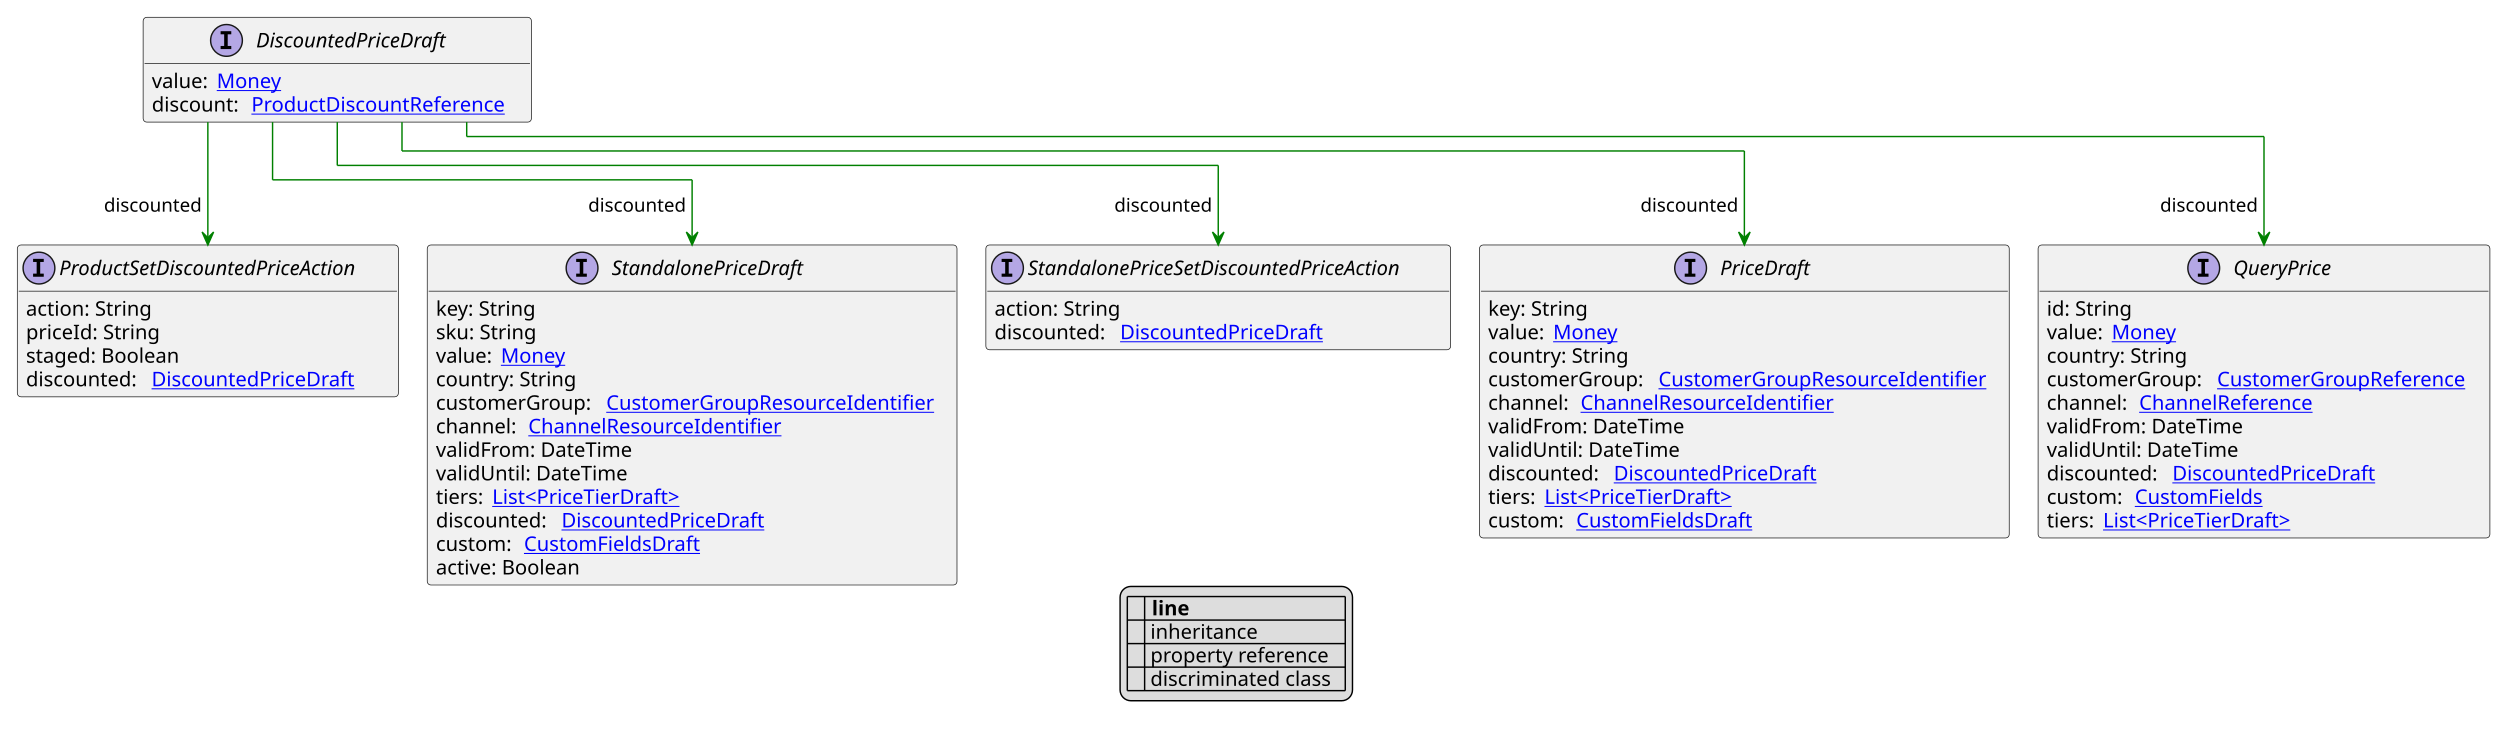
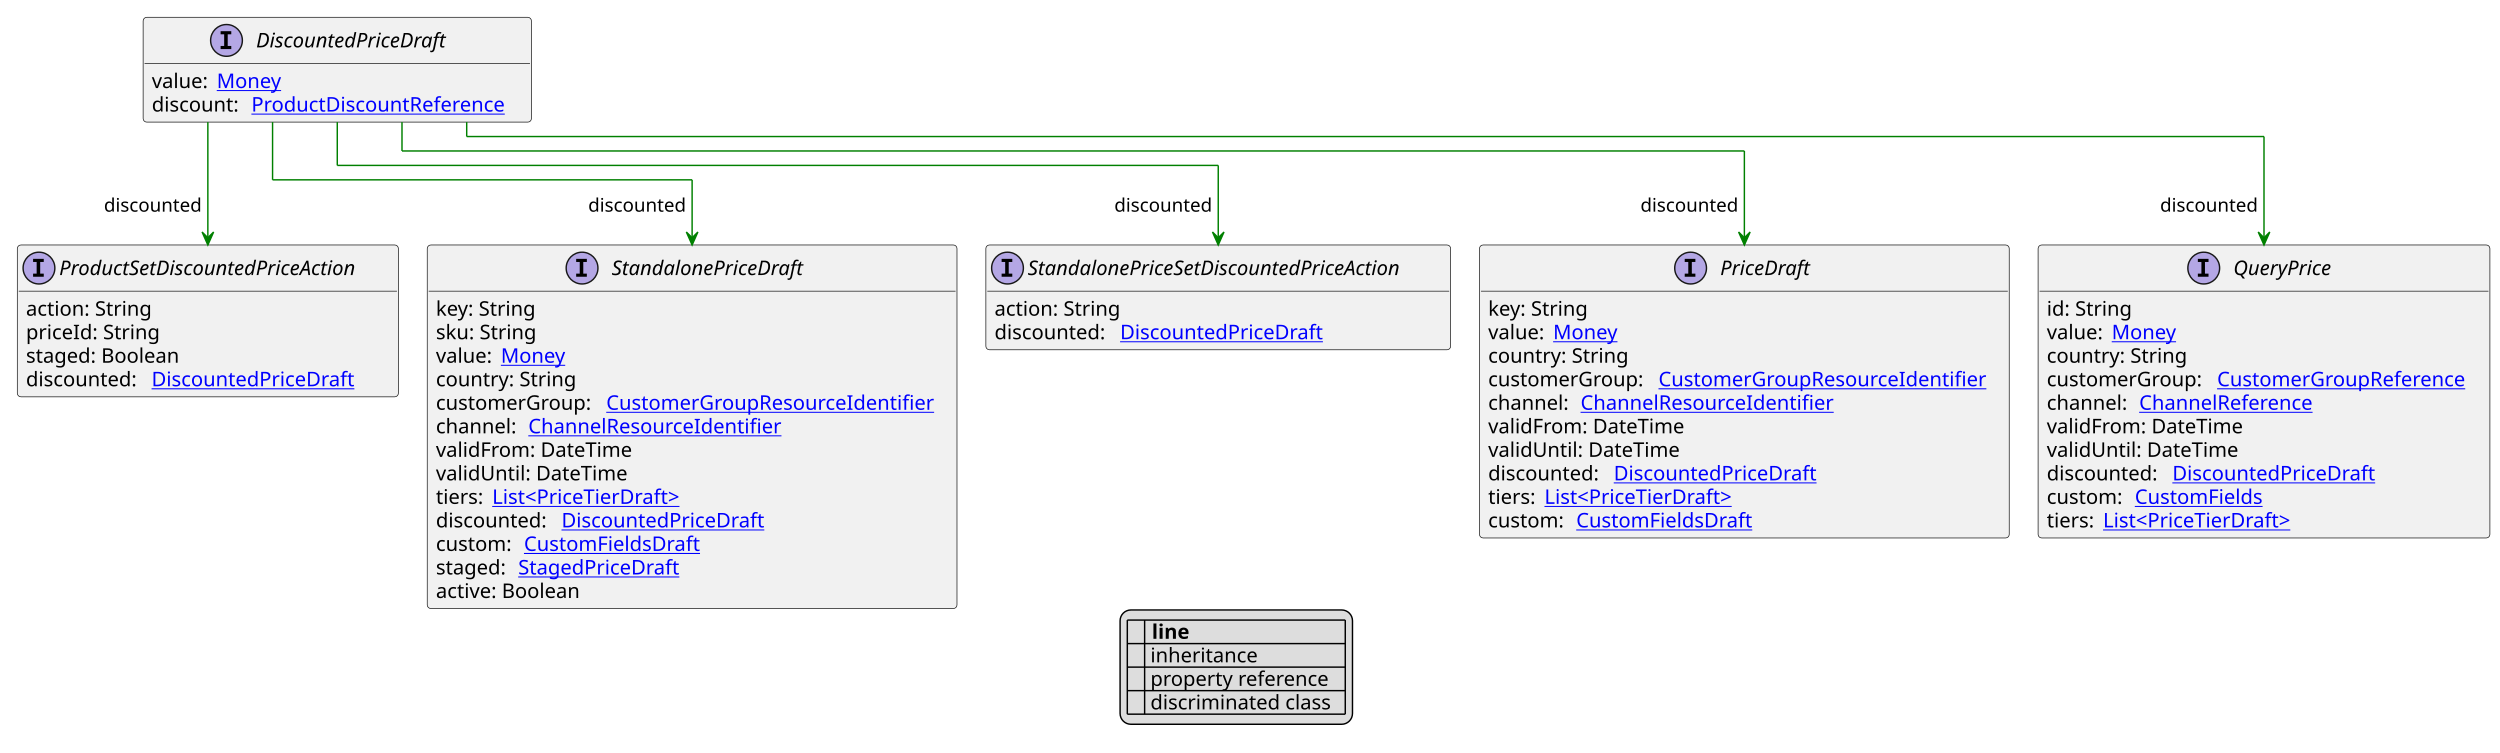
- <svg xmlns="http://www.w3.org/2000/svg" xmlns:xlink="http://www.w3.org/1999/xlink" contentStyleType="text/css" height="505px" preserveAspectRatio="none" style="width:1732px;height:505px;background:#FFFFFF;" version="1.1" viewBox="0 0 1732 505" width="1732px" zoomAndPan="magnify">
+ <svg xmlns="http://www.w3.org/2000/svg" xmlns:xlink="http://www.w3.org/1999/xlink" contentStyleType="text/css" height="521px" preserveAspectRatio="none" style="width:1732px;height:521px;background:#FFFFFF;" version="1.1" viewBox="0 0 1732 521" width="1732px" zoomAndPan="magnify">
  <defs>
-     <filter height="1" id="bm8ki2yuba7fb0" width="1" x="0" y="0">
+     <filter height="1" id="bofeozx4k6ukc0" width="1" x="0" y="0">
      <feFlood flood-color="#000000" result="flood" />
      <feComposite in="SourceGraphic" in2="flood" operator="over" />
    </filter>
-     <filter height="1" id="bm8ki2yuba7fb1" width="1" x="0" y="0">
+     <filter height="1" id="bofeozx4k6ukc1" width="1" x="0" y="0">
      <feFlood flood-color="#008000" result="flood" />
      <feComposite in="SourceGraphic" in2="flood" operator="over" />
    </filter>
-     <filter height="1" id="bm8ki2yuba7fb2" width="1" x="0" y="0">
+     <filter height="1" id="bofeozx4k6ukc2" width="1" x="0" y="0">
      <feFlood flood-color="#0000FF" result="flood" />
      <feComposite in="SourceGraphic" in2="flood" operator="over" />
    </filter>
  </defs>
  <g>
    <a href="DiscountedPriceDraft.svg" target="_top" title="DiscountedPriceDraft.svg" xlink:actuate="onRequest" xlink:href="DiscountedPriceDraft.svg" xlink:show="new" xlink:title="DiscountedPriceDraft.svg" xlink:type="simple">
      <g id="elem_DiscountedPriceDraft">
        <rect codeLine="10" fill="#F1F1F1" height="72.594" id="DiscountedPriceDraft" rx="2.5" ry="2.5" style="stroke:#181818;stroke-width:0.5;" width="269" x="99.167" y="12" />
        <ellipse cx="156.917" cy="28" fill="#B4A7E5" rx="11" ry="11" style="stroke:#181818;stroke-width:1.0;" />
        <path d="M152.839,23.766 L152.839,21.609 L160.229,21.609 L160.229,23.766 L157.76,23.766 L157.76,31.844 L160.229,31.844 L160.229,34 L152.839,34 L152.839,31.844 L155.307,31.844 L155.307,23.766 L152.839,23.766 Z " fill="#000000" />
        <text fill="#000000" font-family="sans-serif" font-size="14" font-style="italic" lengthAdjust="spacing" textLength="145" x="177.417" y="32.847">DiscountedPriceDraft</text>
        <line style="stroke:#181818;stroke-width:0.5;" x1="100.167" x2="367.167" y1="44" y2="44" />
        <text fill="#000000" font-family="sans-serif" font-size="14" lengthAdjust="spacing" textLength="41" x="105.167" y="60.995">value:</text>
        <a href="Money.svg" target="_top" title="Money.svg" xlink:actuate="onRequest" xlink:href="Money.svg" xlink:show="new" xlink:title="Money.svg" xlink:type="simple">
          <text fill="#0000FF" font-family="sans-serif" font-size="14" lengthAdjust="spacing" text-decoration="underline" textLength="46" x="150.167" y="60.995">Money</text>
        </a>
        <text fill="#000000" font-family="sans-serif" font-size="14" lengthAdjust="spacing" textLength="65" x="105.167" y="77.292">discount:</text>
        <a href="ProductDiscountReference.svg" target="_top" title="ProductDiscountReference.svg" xlink:actuate="onRequest" xlink:href="ProductDiscountReference.svg" xlink:show="new" xlink:title="ProductDiscountReference.svg" xlink:type="simple">
          <text fill="#0000FF" font-family="sans-serif" font-size="14" lengthAdjust="spacing" text-decoration="underline" textLength="188" x="174.167" y="77.292">ProductDiscountReference</text>
        </a>
      </g>
    </a>
    <a href="PriceDraft.svg" target="_top" title="PriceDraft.svg" xlink:actuate="onRequest" xlink:href="PriceDraft.svg" xlink:show="new" xlink:title="PriceDraft.svg" xlink:type="simple">
      <g id="elem_PriceDraft">
        <rect codeLine="17" fill="#F1F1F1" height="202.969" id="PriceDraft" rx="2.5" ry="2.5" style="stroke:#181818;stroke-width:0.5;" width="367" x="1025" y="169.727" />
        <ellipse cx="1171.25" cy="185.727" fill="#B4A7E5" rx="11" ry="11" style="stroke:#181818;stroke-width:1.0;" />
        <path d="M1167.172,181.492 L1167.172,179.336 L1174.562,179.336 L1174.562,181.492 L1172.094,181.492 L1172.094,189.57 L1174.562,189.57 L1174.562,191.727 L1167.172,191.727 L1167.172,189.57 L1169.641,189.57 L1169.641,181.492 L1167.172,181.492 Z " fill="#000000" />
        <text fill="#000000" font-family="sans-serif" font-size="14" font-style="italic" lengthAdjust="spacing" textLength="66" x="1191.75" y="190.573">PriceDraft</text>
        <line style="stroke:#181818;stroke-width:0.5;" x1="1026" x2="1391" y1="201.727" y2="201.727" />
        <text fill="#000000" font-family="sans-serif" font-size="14" lengthAdjust="spacing" textLength="73" x="1031" y="218.722">key: String</text>
        <text fill="#000000" font-family="sans-serif" font-size="14" lengthAdjust="spacing" textLength="41" x="1031" y="235.019">value:</text>
        <a href="Money.svg" target="_top" title="Money.svg" xlink:actuate="onRequest" xlink:href="Money.svg" xlink:show="new" xlink:title="Money.svg" xlink:type="simple">
          <text fill="#0000FF" font-family="sans-serif" font-size="14" lengthAdjust="spacing" text-decoration="underline" textLength="46" x="1076" y="235.019">Money</text>
        </a>
        <text fill="#000000" font-family="sans-serif" font-size="14" lengthAdjust="spacing" textLength="101" x="1031" y="251.315">country: String</text>
        <text fill="#000000" font-family="sans-serif" font-size="14" lengthAdjust="spacing" textLength="114" x="1031" y="267.612">customerGroup:</text>
        <a href="CustomerGroupResourceIdentifier.svg" target="_top" title="CustomerGroupResourceIdentifier.svg" xlink:actuate="onRequest" xlink:href="CustomerGroupResourceIdentifier.svg" xlink:show="new" xlink:title="CustomerGroupResourceIdentifier.svg" xlink:type="simple">
          <text fill="#0000FF" font-family="sans-serif" font-size="14" lengthAdjust="spacing" text-decoration="underline" textLength="237" x="1149" y="267.612">CustomerGroupResourceIdentifier</text>
        </a>
        <text fill="#000000" font-family="sans-serif" font-size="14" lengthAdjust="spacing" textLength="60" x="1031" y="283.909">channel:</text>
        <a href="ChannelResourceIdentifier.svg" target="_top" title="ChannelResourceIdentifier.svg" xlink:actuate="onRequest" xlink:href="ChannelResourceIdentifier.svg" xlink:show="new" xlink:title="ChannelResourceIdentifier.svg" xlink:type="simple">
          <text fill="#0000FF" font-family="sans-serif" font-size="14" lengthAdjust="spacing" text-decoration="underline" textLength="183" x="1095" y="283.909">ChannelResourceIdentifier</text>
        </a>
        <text fill="#000000" font-family="sans-serif" font-size="14" lengthAdjust="spacing" textLength="141" x="1031" y="300.206">validFrom: DateTime</text>
        <text fill="#000000" font-family="sans-serif" font-size="14" lengthAdjust="spacing" textLength="136" x="1031" y="316.503">validUntil: DateTime</text>
        <text fill="#000000" font-family="sans-serif" font-size="14" lengthAdjust="spacing" textLength="83" x="1031" y="332.8">discounted:</text>
        <a href="DiscountedPriceDraft.svg" target="_top" title="DiscountedPriceDraft.svg" xlink:actuate="onRequest" xlink:href="DiscountedPriceDraft.svg" xlink:show="new" xlink:title="DiscountedPriceDraft.svg" xlink:type="simple">
          <text fill="#0000FF" font-family="sans-serif" font-size="14" lengthAdjust="spacing" text-decoration="underline" textLength="147" x="1118" y="332.8">DiscountedPriceDraft</text>
        </a>
        <text fill="#000000" font-family="sans-serif" font-size="14" lengthAdjust="spacing" textLength="35" x="1031" y="349.097">tiers:</text>
        <a href="PriceTierDraft.svg" target="_top" title="PriceTierDraft.svg" xlink:actuate="onRequest" xlink:href="PriceTierDraft.svg" xlink:show="new" xlink:title="PriceTierDraft.svg" xlink:type="simple">
          <text fill="#0000FF" font-family="sans-serif" font-size="14" lengthAdjust="spacing" text-decoration="underline" textLength="140" x="1070" y="349.097">List&lt;PriceTierDraft&gt;</text>
        </a>
        <text fill="#000000" font-family="sans-serif" font-size="14" lengthAdjust="spacing" textLength="57" x="1031" y="365.394">custom:</text>
        <a href="CustomFieldsDraft.svg" target="_top" title="CustomFieldsDraft.svg" xlink:actuate="onRequest" xlink:href="CustomFieldsDraft.svg" xlink:show="new" xlink:title="CustomFieldsDraft.svg" xlink:type="simple">
          <text fill="#0000FF" font-family="sans-serif" font-size="14" lengthAdjust="spacing" text-decoration="underline" textLength="127" x="1092" y="365.394">CustomFieldsDraft</text>
        </a>
      </g>
    </a>
    <a href="QueryPrice.svg" target="_top" title="QueryPrice.svg" xlink:actuate="onRequest" xlink:href="QueryPrice.svg" xlink:show="new" xlink:title="QueryPrice.svg" xlink:type="simple">
      <g id="elem_QueryPrice">
        <rect codeLine="29" fill="#F1F1F1" height="202.969" id="QueryPrice" rx="2.5" ry="2.5" style="stroke:#181818;stroke-width:0.5;" width="313" x="1412" y="169.727" />
        <ellipse cx="1526.75" cy="185.727" fill="#B4A7E5" rx="11" ry="11" style="stroke:#181818;stroke-width:1.0;" />
        <path d="M1522.672,181.492 L1522.672,179.336 L1530.062,179.336 L1530.062,181.492 L1527.594,181.492 L1527.594,189.57 L1530.062,189.57 L1530.062,191.727 L1522.672,191.727 L1522.672,189.57 L1525.141,189.57 L1525.141,181.492 L1522.672,181.492 Z " fill="#000000" />
        <text fill="#000000" font-family="sans-serif" font-size="14" font-style="italic" lengthAdjust="spacing" textLength="75" x="1547.25" y="190.573">QueryPrice</text>
        <line style="stroke:#181818;stroke-width:0.5;" x1="1413" x2="1724" y1="201.727" y2="201.727" />
        <text fill="#000000" font-family="sans-serif" font-size="14" lengthAdjust="spacing" textLength="61" x="1418" y="218.722">id: String</text>
        <text fill="#000000" font-family="sans-serif" font-size="14" lengthAdjust="spacing" textLength="41" x="1418" y="235.019">value:</text>
        <a href="Money.svg" target="_top" title="Money.svg" xlink:actuate="onRequest" xlink:href="Money.svg" xlink:show="new" xlink:title="Money.svg" xlink:type="simple">
          <text fill="#0000FF" font-family="sans-serif" font-size="14" lengthAdjust="spacing" text-decoration="underline" textLength="46" x="1463" y="235.019">Money</text>
        </a>
        <text fill="#000000" font-family="sans-serif" font-size="14" lengthAdjust="spacing" textLength="101" x="1418" y="251.315">country: String</text>
        <text fill="#000000" font-family="sans-serif" font-size="14" lengthAdjust="spacing" textLength="114" x="1418" y="267.612">customerGroup:</text>
        <a href="CustomerGroupReference.svg" target="_top" title="CustomerGroupReference.svg" xlink:actuate="onRequest" xlink:href="CustomerGroupReference.svg" xlink:show="new" xlink:title="CustomerGroupReference.svg" xlink:type="simple">
          <text fill="#0000FF" font-family="sans-serif" font-size="14" lengthAdjust="spacing" text-decoration="underline" textLength="183" x="1536" y="267.612">CustomerGroupReference</text>
        </a>
        <text fill="#000000" font-family="sans-serif" font-size="14" lengthAdjust="spacing" textLength="60" x="1418" y="283.909">channel:</text>
        <a href="ChannelReference.svg" target="_top" title="ChannelReference.svg" xlink:actuate="onRequest" xlink:href="ChannelReference.svg" xlink:show="new" xlink:title="ChannelReference.svg" xlink:type="simple">
          <text fill="#0000FF" font-family="sans-serif" font-size="14" lengthAdjust="spacing" text-decoration="underline" textLength="129" x="1482" y="283.909">ChannelReference</text>
        </a>
        <text fill="#000000" font-family="sans-serif" font-size="14" lengthAdjust="spacing" textLength="141" x="1418" y="300.206">validFrom: DateTime</text>
        <text fill="#000000" font-family="sans-serif" font-size="14" lengthAdjust="spacing" textLength="136" x="1418" y="316.503">validUntil: DateTime</text>
        <text fill="#000000" font-family="sans-serif" font-size="14" lengthAdjust="spacing" textLength="83" x="1418" y="332.8">discounted:</text>
        <a href="DiscountedPriceDraft.svg" target="_top" title="DiscountedPriceDraft.svg" xlink:actuate="onRequest" xlink:href="DiscountedPriceDraft.svg" xlink:show="new" xlink:title="DiscountedPriceDraft.svg" xlink:type="simple">
          <text fill="#0000FF" font-family="sans-serif" font-size="14" lengthAdjust="spacing" text-decoration="underline" textLength="147" x="1505" y="332.8">DiscountedPriceDraft</text>
        </a>
        <text fill="#000000" font-family="sans-serif" font-size="14" lengthAdjust="spacing" textLength="57" x="1418" y="349.097">custom:</text>
        <a href="CustomFields.svg" target="_top" title="CustomFields.svg" xlink:actuate="onRequest" xlink:href="CustomFields.svg" xlink:show="new" xlink:title="CustomFields.svg" xlink:type="simple">
          <text fill="#0000FF" font-family="sans-serif" font-size="14" lengthAdjust="spacing" text-decoration="underline" textLength="94" x="1479" y="349.097">CustomFields</text>
        </a>
        <text fill="#000000" font-family="sans-serif" font-size="14" lengthAdjust="spacing" textLength="35" x="1418" y="365.394">tiers:</text>
        <a href="PriceTierDraft.svg" target="_top" title="PriceTierDraft.svg" xlink:actuate="onRequest" xlink:href="PriceTierDraft.svg" xlink:show="new" xlink:title="PriceTierDraft.svg" xlink:type="simple">
          <text fill="#0000FF" font-family="sans-serif" font-size="14" lengthAdjust="spacing" text-decoration="underline" textLength="140" x="1457" y="365.394">List&lt;PriceTierDraft&gt;</text>
        </a>
      </g>
    </a>
    <a href="ProductSetDiscountedPriceAction.svg" target="_top" title="ProductSetDiscountedPriceAction.svg" xlink:actuate="onRequest" xlink:href="ProductSetDiscountedPriceAction.svg" xlink:show="new" xlink:title="ProductSetDiscountedPriceAction.svg" xlink:type="simple">
      <g id="elem_ProductSetDiscountedPriceAction">
        <rect codeLine="41" fill="#F1F1F1" height="105.188" id="ProductSetDiscountedPriceAction" rx="2.5" ry="2.5" style="stroke:#181818;stroke-width:0.5;" width="264" x="12" y="169.727" />
        <ellipse cx="27" cy="185.727" fill="#B4A7E5" rx="11" ry="11" style="stroke:#181818;stroke-width:1.0;" />
        <path d="M22.922,181.492 L22.922,179.336 L30.312,179.336 L30.312,181.492 L27.844,181.492 L27.844,189.57 L30.312,189.57 L30.312,191.727 L22.922,191.727 L22.922,189.57 L25.391,189.57 L25.391,181.492 L22.922,181.492 Z " fill="#000000" />
        <text fill="#000000" font-family="sans-serif" font-size="14" font-style="italic" lengthAdjust="spacing" textLength="232" x="41" y="190.573">ProductSetDiscountedPriceAction</text>
        <line style="stroke:#181818;stroke-width:0.5;" x1="13" x2="275" y1="201.727" y2="201.727" />
        <text fill="#000000" font-family="sans-serif" font-size="14" lengthAdjust="spacing" textLength="91" x="18" y="218.722">action: String</text>
        <text fill="#000000" font-family="sans-serif" font-size="14" lengthAdjust="spacing" textLength="95" x="18" y="235.019">priceId: String</text>
        <text fill="#000000" font-family="sans-serif" font-size="14" lengthAdjust="spacing" textLength="114" x="18" y="251.315">staged: Boolean</text>
        <text fill="#000000" font-family="sans-serif" font-size="14" lengthAdjust="spacing" textLength="83" x="18" y="267.612">discounted:</text>
        <a href="DiscountedPriceDraft.svg" target="_top" title="DiscountedPriceDraft.svg" xlink:actuate="onRequest" xlink:href="DiscountedPriceDraft.svg" xlink:show="new" xlink:title="DiscountedPriceDraft.svg" xlink:type="simple">
          <text fill="#0000FF" font-family="sans-serif" font-size="14" lengthAdjust="spacing" text-decoration="underline" textLength="147" x="105" y="267.612">DiscountedPriceDraft</text>
        </a>
      </g>
    </a>
    <a href="StandalonePriceDraft.svg" target="_top" title="StandalonePriceDraft.svg" xlink:actuate="onRequest" xlink:href="StandalonePriceDraft.svg" xlink:show="new" xlink:title="StandalonePriceDraft.svg" xlink:type="simple">
      <g id="elem_StandalonePriceDraft">
-         <rect codeLine="47" fill="#F1F1F1" height="235.562" id="StandalonePriceDraft" rx="2.5" ry="2.5" style="stroke:#181818;stroke-width:0.5;" width="367" x="296" y="169.727" />
+         <rect codeLine="47" fill="#F1F1F1" height="251.859" id="StandalonePriceDraft" rx="2.5" ry="2.5" style="stroke:#181818;stroke-width:0.5;" width="367" x="296" y="169.727" />
        <ellipse cx="403.25" cy="185.727" fill="#B4A7E5" rx="11" ry="11" style="stroke:#181818;stroke-width:1.0;" />
        <path d="M399.172,181.492 L399.172,179.336 L406.562,179.336 L406.562,181.492 L404.094,181.492 L404.094,189.57 L406.562,189.57 L406.562,191.727 L399.172,191.727 L399.172,189.57 L401.641,189.57 L401.641,181.492 L399.172,181.492 Z " fill="#000000" />
        <text fill="#000000" font-family="sans-serif" font-size="14" font-style="italic" lengthAdjust="spacing" textLength="144" x="423.75" y="190.573">StandalonePriceDraft</text>
        <line style="stroke:#181818;stroke-width:0.5;" x1="297" x2="662" y1="201.727" y2="201.727" />
        <text fill="#000000" font-family="sans-serif" font-size="14" lengthAdjust="spacing" textLength="73" x="302" y="218.722">key: String</text>
        <text fill="#000000" font-family="sans-serif" font-size="14" lengthAdjust="spacing" textLength="74" x="302" y="235.019">sku: String</text>
        <text fill="#000000" font-family="sans-serif" font-size="14" lengthAdjust="spacing" textLength="41" x="302" y="251.315">value:</text>
        <a href="Money.svg" target="_top" title="Money.svg" xlink:actuate="onRequest" xlink:href="Money.svg" xlink:show="new" xlink:title="Money.svg" xlink:type="simple">
          <text fill="#0000FF" font-family="sans-serif" font-size="14" lengthAdjust="spacing" text-decoration="underline" textLength="46" x="347" y="251.315">Money</text>
        </a>
        <text fill="#000000" font-family="sans-serif" font-size="14" lengthAdjust="spacing" textLength="101" x="302" y="267.612">country: String</text>
        <text fill="#000000" font-family="sans-serif" font-size="14" lengthAdjust="spacing" textLength="114" x="302" y="283.909">customerGroup:</text>
        <a href="CustomerGroupResourceIdentifier.svg" target="_top" title="CustomerGroupResourceIdentifier.svg" xlink:actuate="onRequest" xlink:href="CustomerGroupResourceIdentifier.svg" xlink:show="new" xlink:title="CustomerGroupResourceIdentifier.svg" xlink:type="simple">
          <text fill="#0000FF" font-family="sans-serif" font-size="14" lengthAdjust="spacing" text-decoration="underline" textLength="237" x="420" y="283.909">CustomerGroupResourceIdentifier</text>
        </a>
        <text fill="#000000" font-family="sans-serif" font-size="14" lengthAdjust="spacing" textLength="60" x="302" y="300.206">channel:</text>
        <a href="ChannelResourceIdentifier.svg" target="_top" title="ChannelResourceIdentifier.svg" xlink:actuate="onRequest" xlink:href="ChannelResourceIdentifier.svg" xlink:show="new" xlink:title="ChannelResourceIdentifier.svg" xlink:type="simple">
          <text fill="#0000FF" font-family="sans-serif" font-size="14" lengthAdjust="spacing" text-decoration="underline" textLength="183" x="366" y="300.206">ChannelResourceIdentifier</text>
        </a>
        <text fill="#000000" font-family="sans-serif" font-size="14" lengthAdjust="spacing" textLength="141" x="302" y="316.503">validFrom: DateTime</text>
        <text fill="#000000" font-family="sans-serif" font-size="14" lengthAdjust="spacing" textLength="136" x="302" y="332.8">validUntil: DateTime</text>
        <text fill="#000000" font-family="sans-serif" font-size="14" lengthAdjust="spacing" textLength="35" x="302" y="349.097">tiers:</text>
        <a href="PriceTierDraft.svg" target="_top" title="PriceTierDraft.svg" xlink:actuate="onRequest" xlink:href="PriceTierDraft.svg" xlink:show="new" xlink:title="PriceTierDraft.svg" xlink:type="simple">
          <text fill="#0000FF" font-family="sans-serif" font-size="14" lengthAdjust="spacing" text-decoration="underline" textLength="140" x="341" y="349.097">List&lt;PriceTierDraft&gt;</text>
        </a>
        <text fill="#000000" font-family="sans-serif" font-size="14" lengthAdjust="spacing" textLength="83" x="302" y="365.394">discounted:</text>
        <a href="DiscountedPriceDraft.svg" target="_top" title="DiscountedPriceDraft.svg" xlink:actuate="onRequest" xlink:href="DiscountedPriceDraft.svg" xlink:show="new" xlink:title="DiscountedPriceDraft.svg" xlink:type="simple">
          <text fill="#0000FF" font-family="sans-serif" font-size="14" lengthAdjust="spacing" text-decoration="underline" textLength="147" x="389" y="365.394">DiscountedPriceDraft</text>
        </a>
        <text fill="#000000" font-family="sans-serif" font-size="14" lengthAdjust="spacing" textLength="57" x="302" y="381.69">custom:</text>
        <a href="CustomFieldsDraft.svg" target="_top" title="CustomFieldsDraft.svg" xlink:actuate="onRequest" xlink:href="CustomFieldsDraft.svg" xlink:show="new" xlink:title="CustomFieldsDraft.svg" xlink:type="simple">
          <text fill="#0000FF" font-family="sans-serif" font-size="14" lengthAdjust="spacing" text-decoration="underline" textLength="127" x="363" y="381.69">CustomFieldsDraft</text>
        </a>
-         <text fill="#000000" font-family="sans-serif" font-size="14" lengthAdjust="spacing" textLength="106" x="302" y="397.987">active: Boolean</text>
+         <text fill="#000000" font-family="sans-serif" font-size="14" lengthAdjust="spacing" textLength="53" x="302" y="397.987">staged:</text>
+         <a href="StagedPriceDraft.svg" target="_top" title="StagedPriceDraft.svg" xlink:actuate="onRequest" xlink:href="StagedPriceDraft.svg" xlink:show="new" xlink:title="StagedPriceDraft.svg" xlink:type="simple">
+           <text fill="#0000FF" font-family="sans-serif" font-size="14" lengthAdjust="spacing" text-decoration="underline" textLength="116" x="359" y="397.987">StagedPriceDraft</text>
+         </a>
+         <text fill="#000000" font-family="sans-serif" font-size="14" lengthAdjust="spacing" textLength="106" x="302" y="414.284">active: Boolean</text>
      </g>
    </a>
    <a href="StandalonePriceSetDiscountedPriceAction.svg" target="_top" title="StandalonePriceSetDiscountedPriceAction.svg" xlink:actuate="onRequest" xlink:href="StandalonePriceSetDiscountedPriceAction.svg" xlink:show="new" xlink:title="StandalonePriceSetDiscountedPriceAction.svg" xlink:type="simple">
      <g id="elem_StandalonePriceSetDiscountedPriceAction">
-         <rect codeLine="61" fill="#F1F1F1" height="72.594" id="StandalonePriceSetDiscountedPriceAction" rx="2.5" ry="2.5" style="stroke:#181818;stroke-width:0.5;" width="322" x="683" y="169.727" />
+         <rect codeLine="62" fill="#F1F1F1" height="72.594" id="StandalonePriceSetDiscountedPriceAction" rx="2.5" ry="2.5" style="stroke:#181818;stroke-width:0.5;" width="322" x="683" y="169.727" />
        <ellipse cx="698" cy="185.727" fill="#B4A7E5" rx="11" ry="11" style="stroke:#181818;stroke-width:1.0;" />
        <path d="M693.922,181.492 L693.922,179.336 L701.312,179.336 L701.312,181.492 L698.844,181.492 L698.844,189.57 L701.312,189.57 L701.312,191.727 L693.922,191.727 L693.922,189.57 L696.391,189.57 L696.391,181.492 L693.922,181.492 Z " fill="#000000" />
        <text fill="#000000" font-family="sans-serif" font-size="14" font-style="italic" lengthAdjust="spacing" textLength="290" x="712" y="190.573">StandalonePriceSetDiscountedPriceAction</text>
        <line style="stroke:#181818;stroke-width:0.5;" x1="684" x2="1004" y1="201.727" y2="201.727" />
        <text fill="#000000" font-family="sans-serif" font-size="14" lengthAdjust="spacing" textLength="91" x="689" y="218.722">action: String</text>
        <text fill="#000000" font-family="sans-serif" font-size="14" lengthAdjust="spacing" textLength="83" x="689" y="235.019">discounted:</text>
        <a href="DiscountedPriceDraft.svg" target="_top" title="DiscountedPriceDraft.svg" xlink:actuate="onRequest" xlink:href="DiscountedPriceDraft.svg" xlink:show="new" xlink:title="DiscountedPriceDraft.svg" xlink:type="simple">
          <text fill="#0000FF" font-family="sans-serif" font-size="14" lengthAdjust="spacing" text-decoration="underline" textLength="147" x="776" y="235.019">DiscountedPriceDraft</text>
        </a>
      </g>
    </a>
    <line style="stroke:#008000;stroke-width:1.0;" x1="278.5" x2="278.5" y1="84.594" y2="104.594" />
    <line style="stroke:#008000;stroke-width:1.0;" x1="278.5" x2="1208.5" y1="104.594" y2="104.594" />
    <line style="stroke:#008000;stroke-width:1.0;" x1="1208.5" x2="1208.5" y1="104.594" y2="169.727" />
    <polygon fill="#008000" points="1208.5,169.727,1212.5,160.727,1208.5,164.727,1204.5,160.727,1208.5,169.727" style="stroke:#008000;stroke-width:1.0;" />
    <text fill="#000000" font-family="sans-serif" font-size="13" lengthAdjust="spacing" textLength="70" x="1136.5" y="146.661">discounted</text>
    <line style="stroke:#008000;stroke-width:1.0;" x1="323.333" x2="323.333" y1="84.594" y2="94.594" />
    <line style="stroke:#008000;stroke-width:1.0;" x1="323.333" x2="1568.5" y1="94.594" y2="94.594" />
    <line style="stroke:#008000;stroke-width:1.0;" x1="1568.5" x2="1568.5" y1="94.594" y2="169.727" />
    <polygon fill="#008000" points="1568.5,169.727,1572.5,160.727,1568.5,164.727,1564.5,160.727,1568.5,169.727" style="stroke:#008000;stroke-width:1.0;" />
    <text fill="#000000" font-family="sans-serif" font-size="13" lengthAdjust="spacing" textLength="70" x="1496.5" y="146.661">discounted</text>
    <line style="stroke:#008000;stroke-width:1.0;" x1="144" x2="144" y1="84.594" y2="169.727" />
    <polygon fill="#008000" points="144,169.727,148,160.727,144,164.727,140,160.727,144,169.727" style="stroke:#008000;stroke-width:1.0;" />
    <text fill="#000000" font-family="sans-serif" font-size="13" lengthAdjust="spacing" textLength="70" x="72" y="146.661">discounted</text>
    <line style="stroke:#008000;stroke-width:1.0;" x1="188.833" x2="188.833" y1="84.594" y2="124.594" />
    <line style="stroke:#008000;stroke-width:1.0;" x1="188.833" x2="479.5" y1="124.594" y2="124.594" />
    <line style="stroke:#008000;stroke-width:1.0;" x1="479.5" x2="479.5" y1="124.594" y2="169.727" />
    <polygon fill="#008000" points="479.5,169.727,483.5,160.727,479.5,164.727,475.5,160.727,479.5,169.727" style="stroke:#008000;stroke-width:1.0;" />
    <text fill="#000000" font-family="sans-serif" font-size="13" lengthAdjust="spacing" textLength="70" x="407.5" y="146.661">discounted</text>
    <line style="stroke:#008000;stroke-width:1.0;" x1="233.667" x2="233.667" y1="84.594" y2="114.594" />
    <line style="stroke:#008000;stroke-width:1.0;" x1="233.667" x2="844" y1="114.594" y2="114.594" />
    <line style="stroke:#008000;stroke-width:1.0;" x1="844" x2="844" y1="114.594" y2="169.727" />
    <polygon fill="#008000" points="844,169.727,848,160.727,844,164.727,840,160.727,844,169.727" style="stroke:#008000;stroke-width:1.0;" />
    <text fill="#000000" font-family="sans-serif" font-size="13" lengthAdjust="spacing" textLength="70" x="772" y="146.661">discounted</text>
-     <rect fill="#DDDDDD" height="79.188" id="_legend" rx="7.5" ry="7.5" style="stroke:#000000;stroke-width:1.0;" width="161" x="776" y="406.289" />
-     <text fill="#000000" font-family="sans-serif" font-size="14" font-weight="bold" lengthAdjust="spacing" textLength="5" x="781" y="426.284"> </text>
-     <text fill="#000000" font-family="sans-serif" font-size="14" font-weight="bold" lengthAdjust="spacing" textLength="28" x="798" y="426.284">line</text>
-     <text fill="#000000" filter="url(#bm8ki2yuba7fb0)" font-family="sans-serif" font-size="14" lengthAdjust="spacing" textLength="12" x="781" y="442.581">   </text>
-     <text fill="#000000" font-family="sans-serif" font-size="14" lengthAdjust="spacing" textLength="77" x="797" y="442.581">inheritance</text>
-     <text fill="#000000" filter="url(#bm8ki2yuba7fb1)" font-family="sans-serif" font-size="14" lengthAdjust="spacing" textLength="12" x="781" y="458.878">   </text>
-     <text fill="#000000" font-family="sans-serif" font-size="14" lengthAdjust="spacing" textLength="129" x="797" y="458.878">property reference</text>
-     <text fill="#000000" filter="url(#bm8ki2yuba7fb2)" font-family="sans-serif" font-size="14" lengthAdjust="spacing" textLength="12" x="781" y="475.175">   </text>
-     <text fill="#000000" font-family="sans-serif" font-size="14" lengthAdjust="spacing" textLength="131" x="797" y="475.175">discriminated class</text>
-     <line style="stroke:#000000;stroke-width:1.0;" x1="781" x2="932" y1="413.289" y2="413.289" />
+     <rect fill="#DDDDDD" height="79.188" id="_legend" rx="7.5" ry="7.5" style="stroke:#000000;stroke-width:1.0;" width="161" x="776" y="422.586" />
+     <text fill="#000000" font-family="sans-serif" font-size="14" font-weight="bold" lengthAdjust="spacing" textLength="5" x="781" y="442.581"> </text>
+     <text fill="#000000" font-family="sans-serif" font-size="14" font-weight="bold" lengthAdjust="spacing" textLength="28" x="798" y="442.581">line</text>
+     <text fill="#000000" filter="url(#bofeozx4k6ukc0)" font-family="sans-serif" font-size="14" lengthAdjust="spacing" textLength="12" x="781" y="458.878">   </text>
+     <text fill="#000000" font-family="sans-serif" font-size="14" lengthAdjust="spacing" textLength="77" x="797" y="458.878">inheritance</text>
+     <text fill="#000000" filter="url(#bofeozx4k6ukc1)" font-family="sans-serif" font-size="14" lengthAdjust="spacing" textLength="12" x="781" y="475.175">   </text>
+     <text fill="#000000" font-family="sans-serif" font-size="14" lengthAdjust="spacing" textLength="129" x="797" y="475.175">property reference</text>
+     <text fill="#000000" filter="url(#bofeozx4k6ukc2)" font-family="sans-serif" font-size="14" lengthAdjust="spacing" textLength="12" x="781" y="491.472">   </text>
+     <text fill="#000000" font-family="sans-serif" font-size="14" lengthAdjust="spacing" textLength="131" x="797" y="491.472">discriminated class</text>
    <line style="stroke:#000000;stroke-width:1.0;" x1="781" x2="932" y1="429.586" y2="429.586" />
    <line style="stroke:#000000;stroke-width:1.0;" x1="781" x2="932" y1="445.883" y2="445.883" />
    <line style="stroke:#000000;stroke-width:1.0;" x1="781" x2="932" y1="462.18" y2="462.18" />
    <line style="stroke:#000000;stroke-width:1.0;" x1="781" x2="932" y1="478.477" y2="478.477" />
-     <line style="stroke:#000000;stroke-width:1.0;" x1="781" x2="781" y1="413.289" y2="478.477" />
-     <line style="stroke:#000000;stroke-width:1.0;" x1="793" x2="793" y1="413.289" y2="478.477" />
-     <line style="stroke:#000000;stroke-width:1.0;" x1="932" x2="932" y1="413.289" y2="478.477" />
+     <line style="stroke:#000000;stroke-width:1.0;" x1="781" x2="932" y1="494.773" y2="494.773" />
+     <line style="stroke:#000000;stroke-width:1.0;" x1="781" x2="781" y1="429.586" y2="494.773" />
+     <line style="stroke:#000000;stroke-width:1.0;" x1="793" x2="793" y1="429.586" y2="494.773" />
+     <line style="stroke:#000000;stroke-width:1.0;" x1="932" x2="932" y1="429.586" y2="494.773" />
  </g>
</svg>
